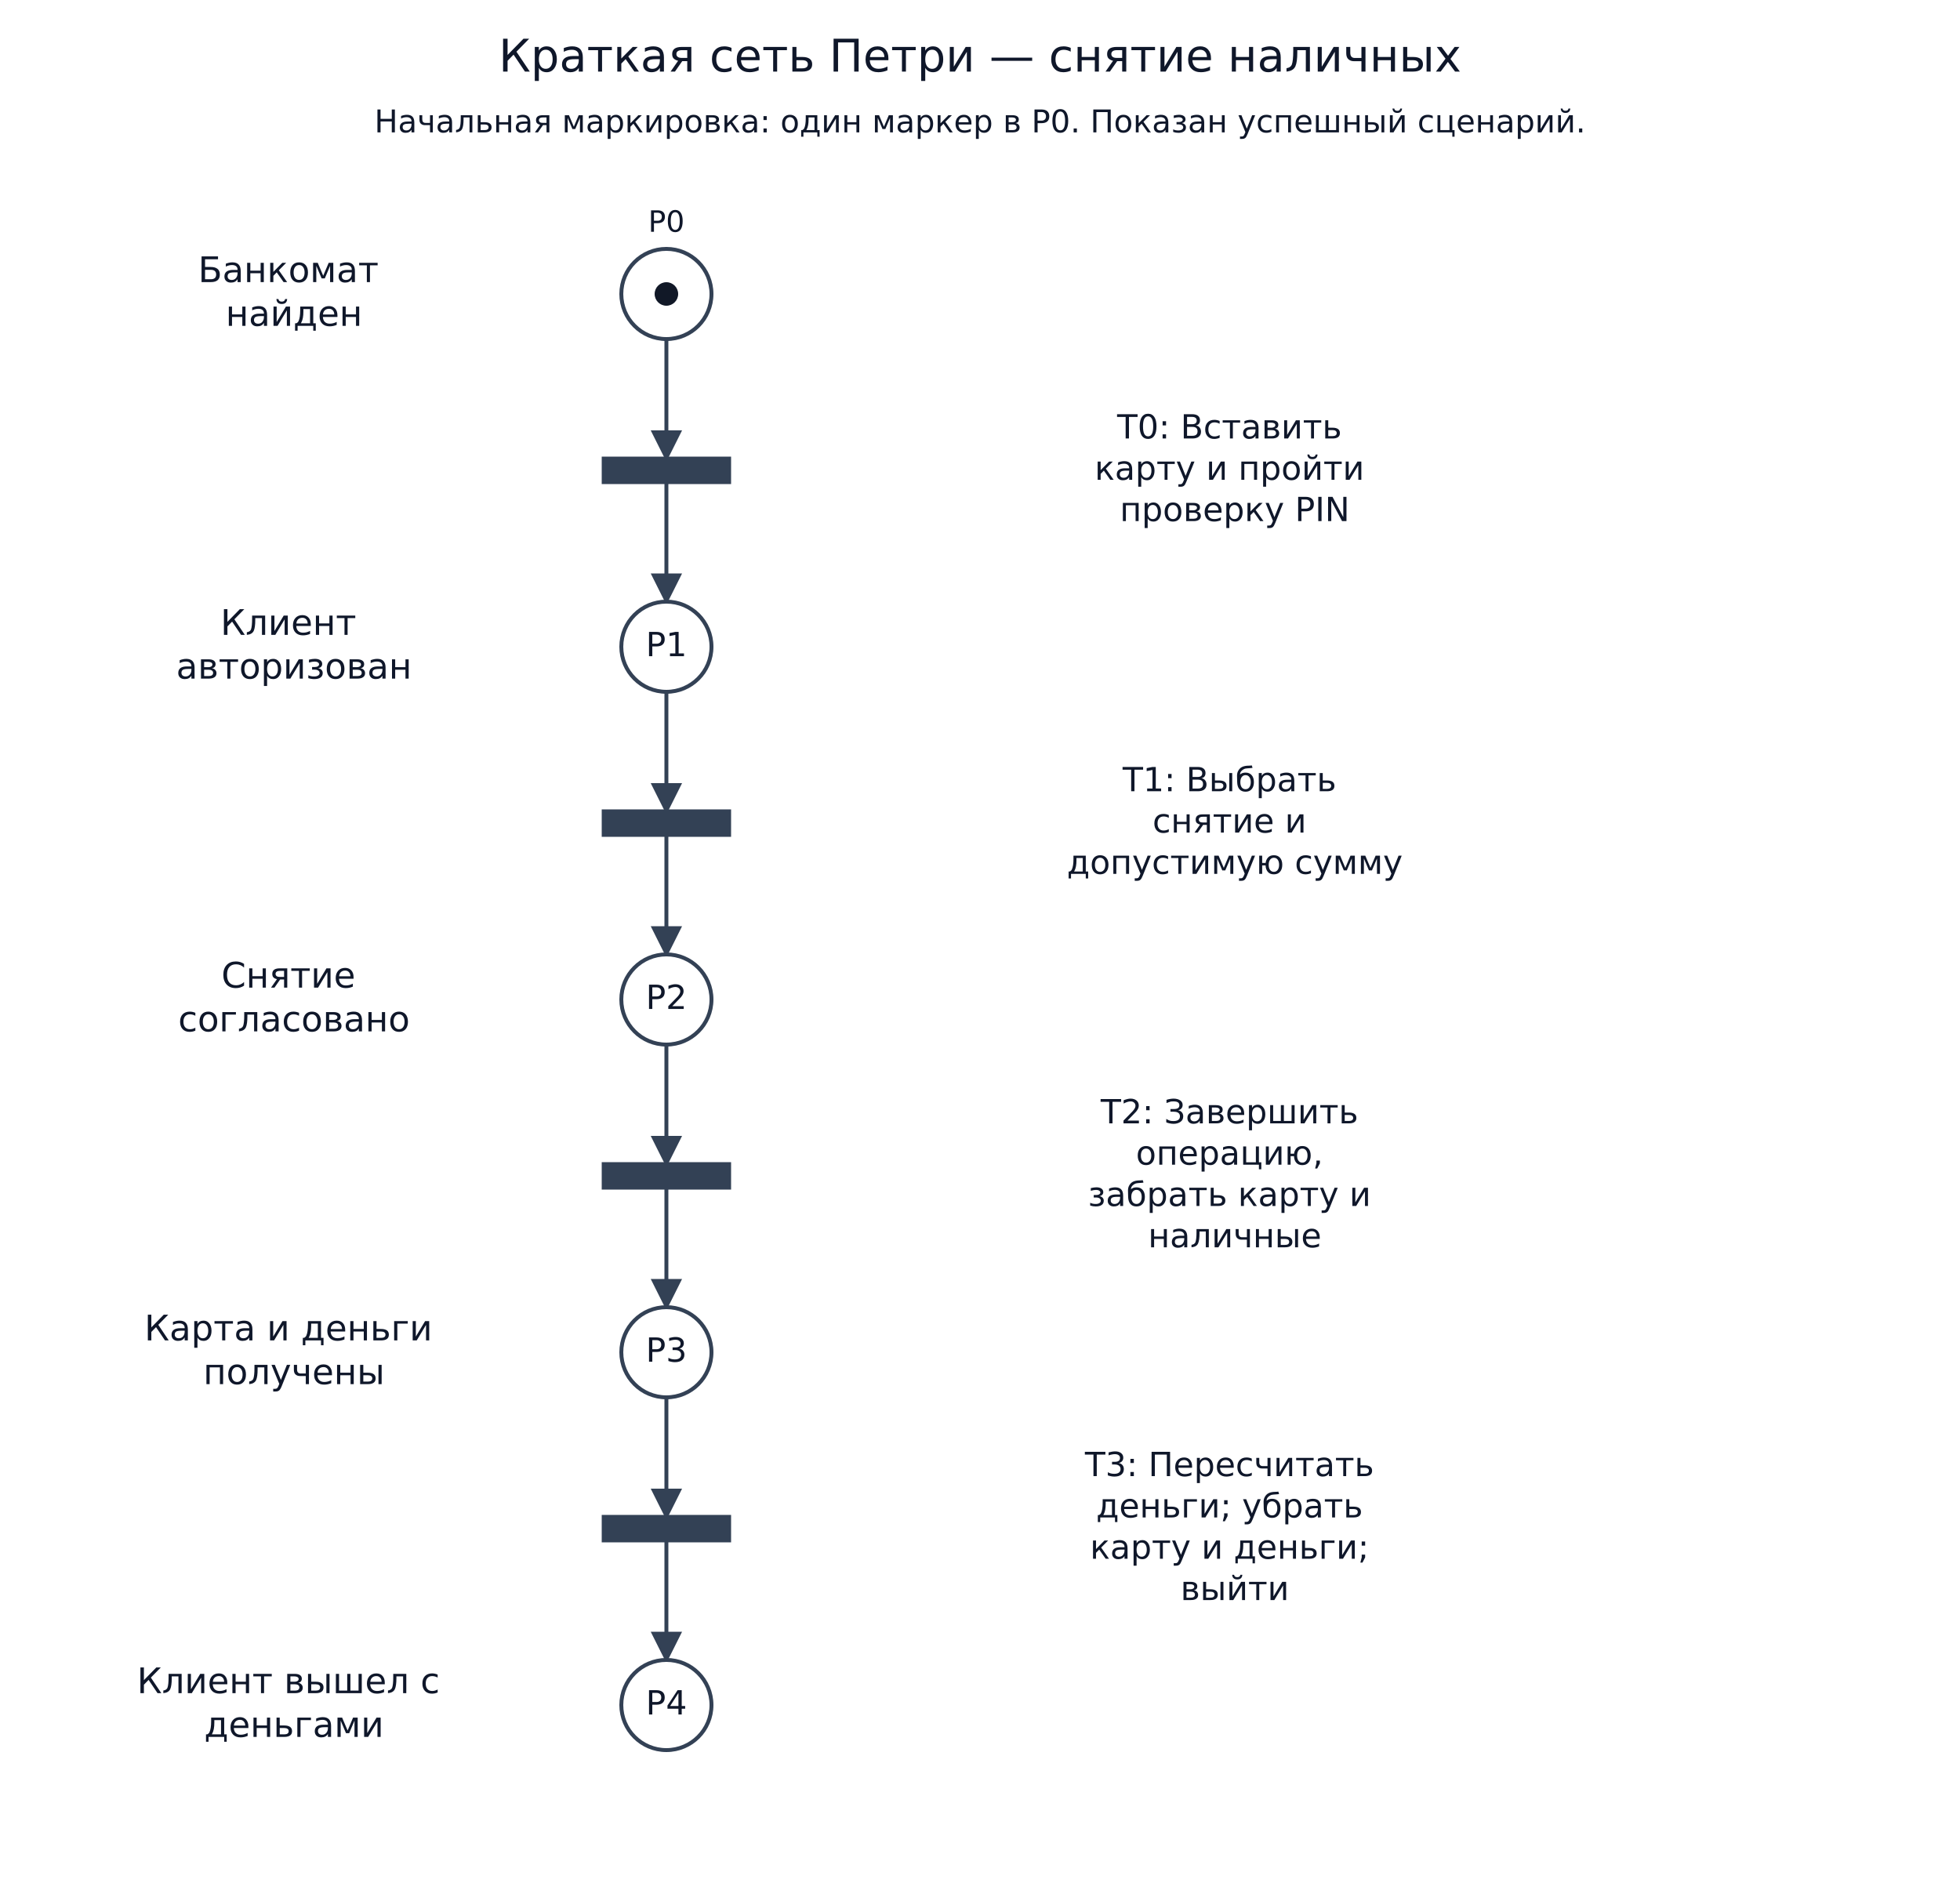
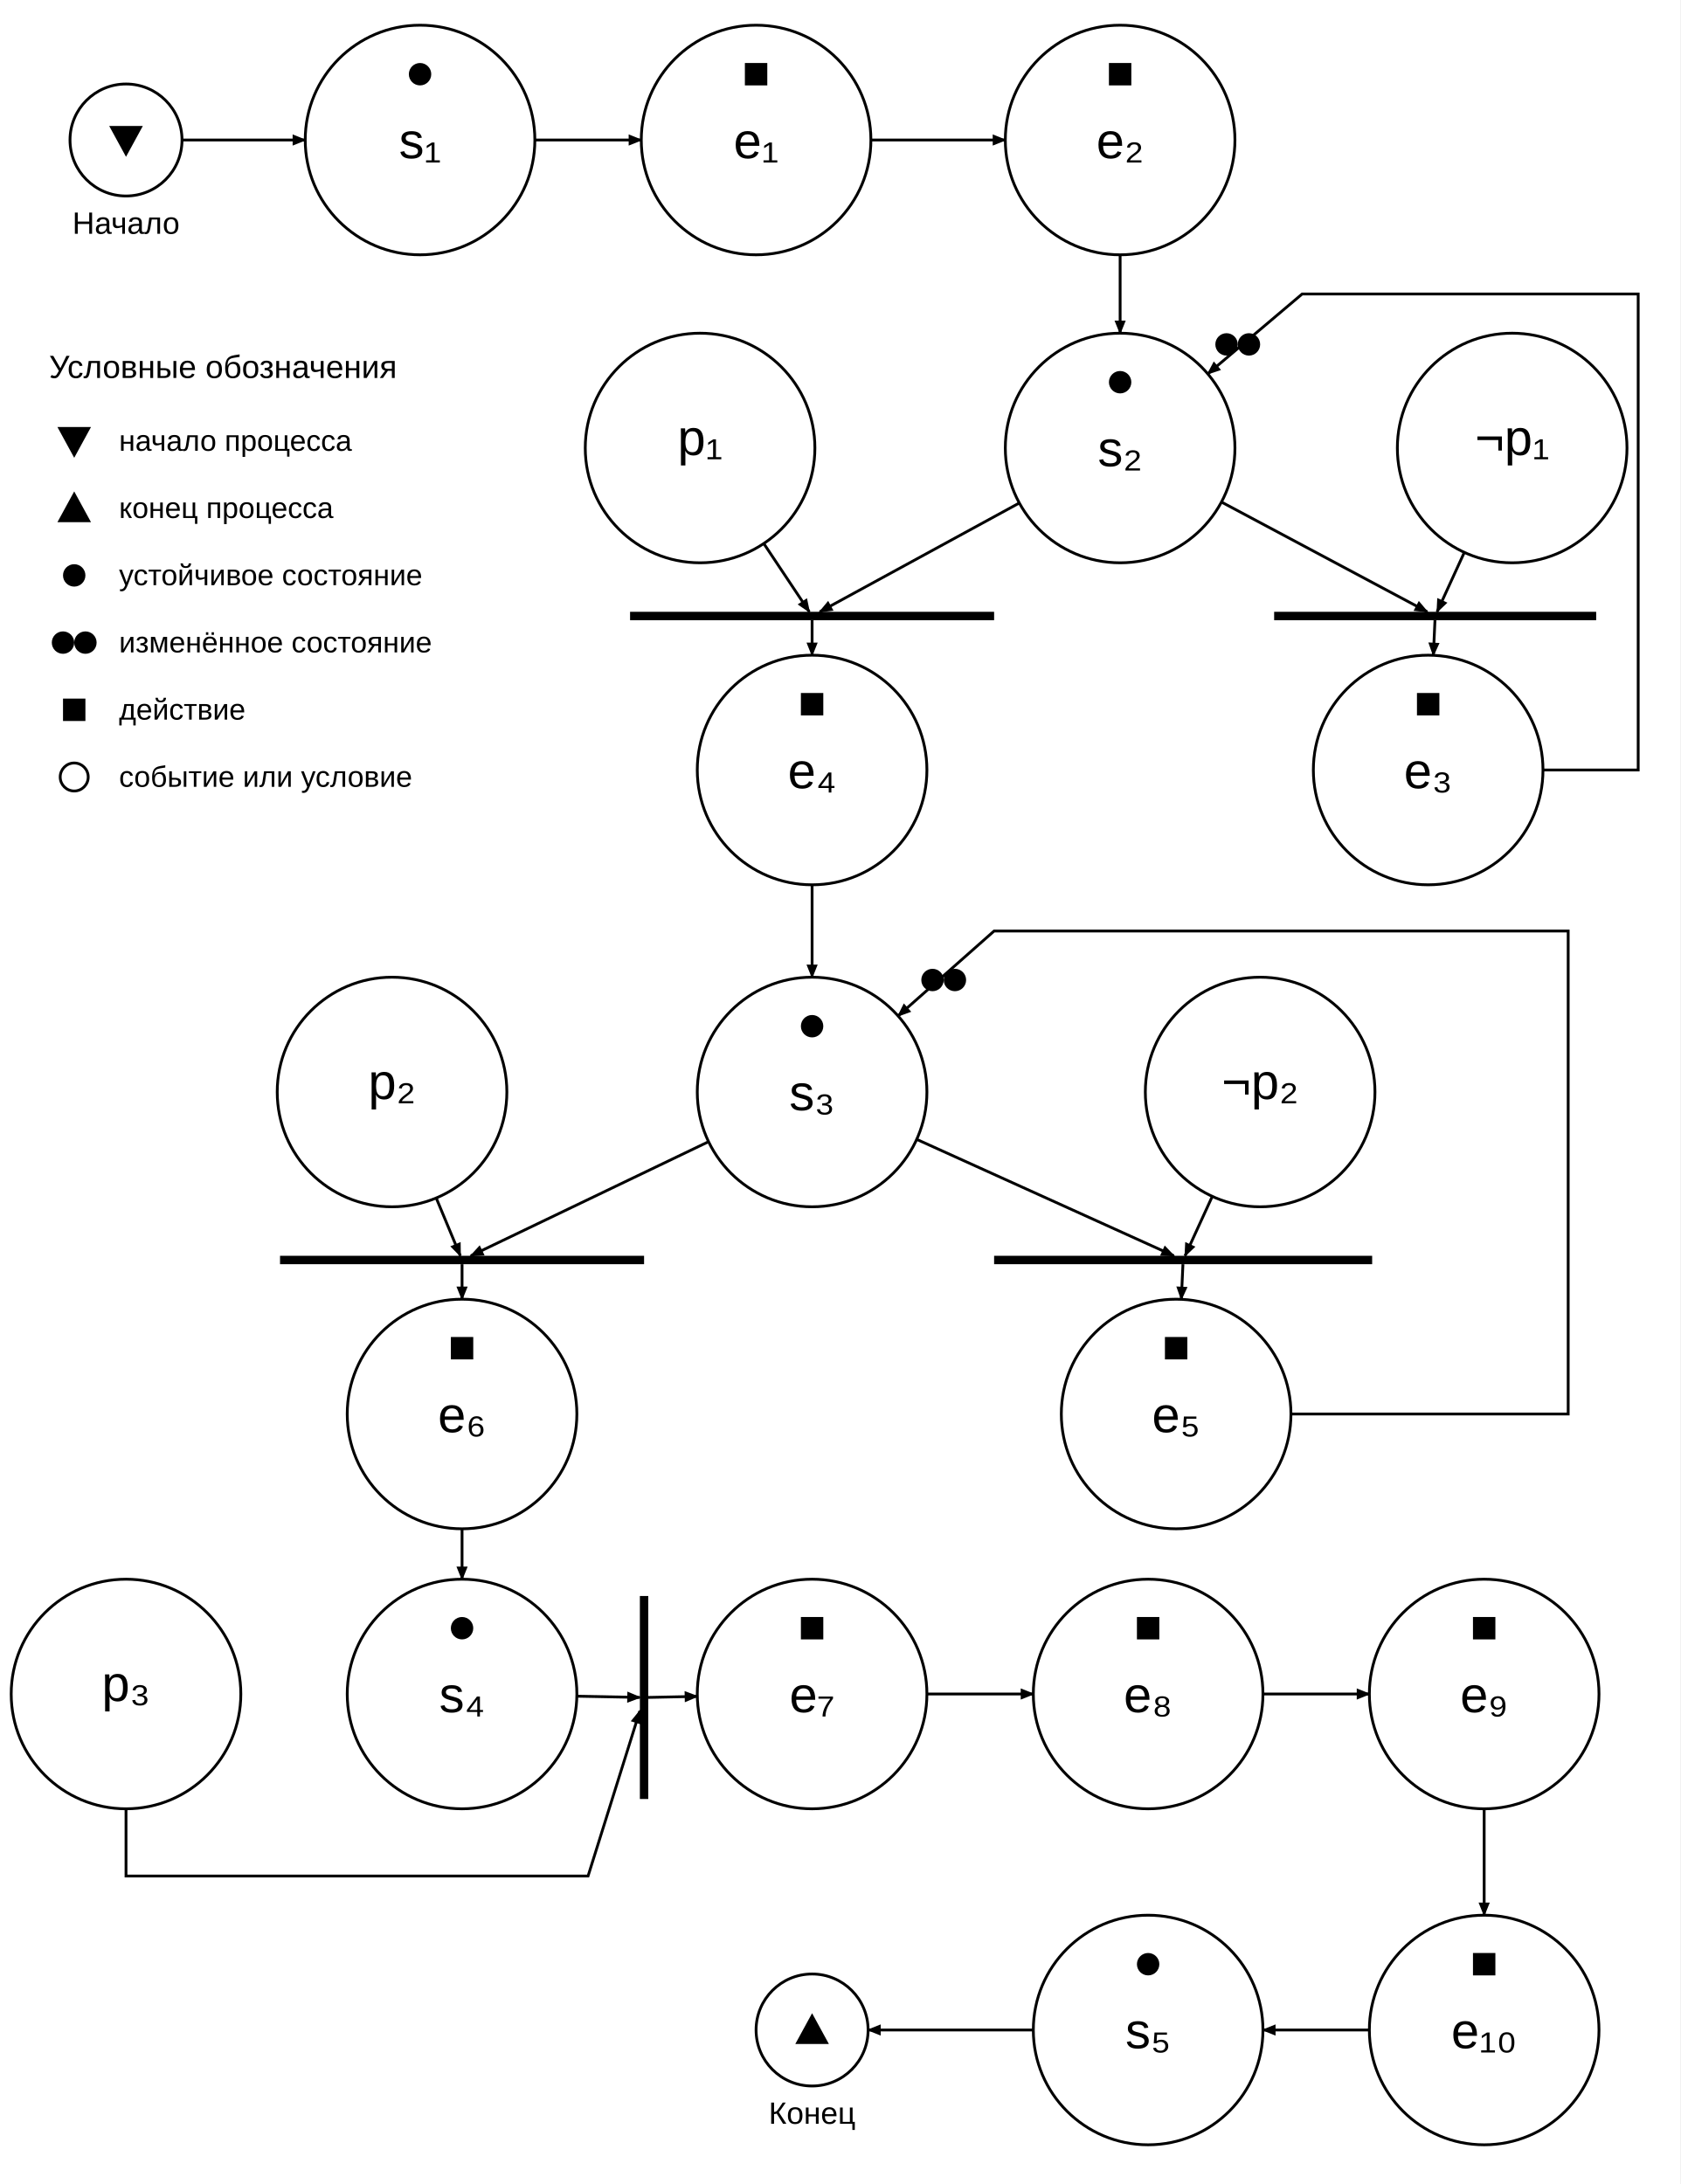
- <svg xmlns="http://www.w3.org/2000/svg" width="1000" height="970" viewBox="0 0 1000 970">
+ <svg xmlns="http://www.w3.org/2000/svg" width="1200" height="1560" viewBox="0 0 1200 1560">
  <defs>
-     <marker id="arrow" viewBox="0 0 10 10" refX="9" refY="5" markerWidth="8" markerHeight="8" orient="auto-start-reverse">
-       <path d="M0 0 L10 5 L0 10z" fill="#334155" />
-     </marker>
-     <marker id="open-arrow" viewBox="0 0 10 10" refX="9" refY="5" markerWidth="8" markerHeight="8" orient="auto">
-       <path d="M0 0 L10 5 L0 10" fill="none" stroke="#334155" stroke-width="1.5" />
+     <marker id="arrow" markerWidth="10" markerHeight="8" refX="9" refY="4" orient="auto" markerUnits="userSpaceOnUse">
+       <path d="M0 0 L10 4 L0 8 Z" fill="black" />
    </marker>
  </defs>
-   <rect width="1000" height="970" fill="white" />
-   <polyline points="340,173 340,234" fill="none" stroke="#334155" stroke-width="2" marker-end="url(#arrow)" />
-   <polyline points="340,246 340,307" fill="none" stroke="#334155" stroke-width="2" marker-end="url(#arrow)" />
-   <polyline points="340,353 340,414" fill="none" stroke="#334155" stroke-width="2" marker-end="url(#arrow)" />
-   <polyline points="340,426 340,487" fill="none" stroke="#334155" stroke-width="2" marker-end="url(#arrow)" />
-   <polyline points="340,533 340,594" fill="none" stroke="#334155" stroke-width="2" marker-end="url(#arrow)" />
-   <polyline points="340,606 340,667" fill="none" stroke="#334155" stroke-width="2" marker-end="url(#arrow)" />
-   <polyline points="340,713 340,774" fill="none" stroke="#334155" stroke-width="2" marker-end="url(#arrow)" />
-   <polyline points="340,786 340,847" fill="none" stroke="#334155" stroke-width="2" marker-end="url(#arrow)" />
-   <ellipse cx="340.0" cy="150.0" rx="23.0" ry="23.0" fill="white" stroke="#334155" stroke-width="2" />
-   <circle cx="340.0" cy="150.0" r="6" fill="#111827" />
-   <text text-anchor="middle" font-family="DejaVu Sans, sans-serif" font-size="15" fill="#0f172a">
-     <tspan x="340.0" y="114.0" dominant-baseline="middle">P0</tspan>
-   </text>
-   <ellipse cx="340.0" cy="330.0" rx="23.0" ry="23.0" fill="white" stroke="#334155" stroke-width="2" />
-   <text text-anchor="middle" font-family="DejaVu Sans, sans-serif" font-size="17" fill="#0f172a">
-     <tspan x="340.0" y="330.0" dominant-baseline="middle">P1</tspan>
-   </text>
-   <ellipse cx="340.0" cy="510.0" rx="23.0" ry="23.0" fill="white" stroke="#334155" stroke-width="2" />
-   <text text-anchor="middle" font-family="DejaVu Sans, sans-serif" font-size="17" fill="#0f172a">
-     <tspan x="340.0" y="510.0" dominant-baseline="middle">P2</tspan>
-   </text>
-   <ellipse cx="340.0" cy="690.0" rx="23.0" ry="23.0" fill="white" stroke="#334155" stroke-width="2" />
-   <text text-anchor="middle" font-family="DejaVu Sans, sans-serif" font-size="17" fill="#0f172a">
-     <tspan x="340.0" y="690.0" dominant-baseline="middle">P3</tspan>
-   </text>
-   <ellipse cx="340.0" cy="870.0" rx="23.0" ry="23.0" fill="white" stroke="#334155" stroke-width="2" />
-   <text text-anchor="middle" font-family="DejaVu Sans, sans-serif" font-size="17" fill="#0f172a">
-     <tspan x="340.0" y="870.0" dominant-baseline="middle">P4</tspan>
-   </text>
-   <rect x="308.0" y="234.0" width="64" height="12" rx="0" fill="#334155" stroke="#334155" stroke-width="2" />
-   <rect x="308.0" y="414.0" width="64" height="12" rx="0" fill="#334155" stroke="#334155" stroke-width="2" />
-   <rect x="308.0" y="594.0" width="64" height="12" rx="0" fill="#334155" stroke="#334155" stroke-width="2" />
-   <rect x="308.0" y="774.0" width="64" height="12" rx="0" fill="#334155" stroke="#334155" stroke-width="2" />
-   <text text-anchor="middle" font-family="DejaVu Sans, sans-serif" font-size="23" fill="#0f172a">
-     <tspan x="500.0" y="30.0" dominant-baseline="middle">Краткая сеть Петри — снятие наличных</tspan>
-   </text>
-   <text text-anchor="middle" font-family="DejaVu Sans, sans-serif" font-size="16" fill="#0f172a">
-     <tspan x="500.0" y="63.0" dominant-baseline="middle">Начальная маркировка: один маркер в P0. Показан успешный сценарий.</tspan>
-   </text>
-   <text text-anchor="middle" font-family="DejaVu Sans, sans-serif" font-size="18" fill="#0f172a">
-     <tspan x="150" y="138.84" dominant-baseline="middle">Банкомат</tspan>
-     <tspan x="150" y="161.16" dominant-baseline="middle">найден</tspan>
-   </text>
-   <text text-anchor="middle" font-family="DejaVu Sans, sans-serif" font-size="18" fill="#0f172a">
-     <tspan x="150" y="318.84" dominant-baseline="middle">Клиент</tspan>
-     <tspan x="150" y="341.16" dominant-baseline="middle">авторизован</tspan>
-   </text>
-   <text text-anchor="middle" font-family="DejaVu Sans, sans-serif" font-size="18" fill="#0f172a">
-     <tspan x="150" y="498.84" dominant-baseline="middle">Снятие</tspan>
-     <tspan x="150" y="521.16" dominant-baseline="middle">согласовано</tspan>
-   </text>
-   <text text-anchor="middle" font-family="DejaVu Sans, sans-serif" font-size="18" fill="#0f172a">
-     <tspan x="150" y="678.84" dominant-baseline="middle">Карта и деньги</tspan>
-     <tspan x="150" y="701.16" dominant-baseline="middle">получены</tspan>
-   </text>
-   <text text-anchor="middle" font-family="DejaVu Sans, sans-serif" font-size="18" fill="#0f172a">
-     <tspan x="150" y="858.84" dominant-baseline="middle">Клиент вышел с</tspan>
-     <tspan x="150" y="881.16" dominant-baseline="middle">деньгами</tspan>
-   </text>
-   <text text-anchor="middle" font-family="DejaVu Sans, sans-serif" font-size="17" fill="#0f172a">
-     <tspan x="630" y="218.92" dominant-baseline="middle">T0: Вставить</tspan>
-     <tspan x="630" y="240.0" dominant-baseline="middle">карту и пройти</tspan>
-     <tspan x="630" y="261.08" dominant-baseline="middle">проверку PIN</tspan>
-   </text>
-   <text text-anchor="middle" font-family="DejaVu Sans, sans-serif" font-size="17" fill="#0f172a">
-     <tspan x="630" y="398.92" dominant-baseline="middle">T1: Выбрать</tspan>
-     <tspan x="630" y="420.0" dominant-baseline="middle">снятие и</tspan>
-     <tspan x="630" y="441.08" dominant-baseline="middle">допустимую сумму</tspan>
-   </text>
-   <text text-anchor="middle" font-family="DejaVu Sans, sans-serif" font-size="17" fill="#0f172a">
-     <tspan x="630" y="568.38" dominant-baseline="middle">T2: Завершить</tspan>
-     <tspan x="630" y="589.46" dominant-baseline="middle">операцию,</tspan>
-     <tspan x="630" y="610.54" dominant-baseline="middle">забрать карту и</tspan>
-     <tspan x="630" y="631.62" dominant-baseline="middle">наличные</tspan>
-   </text>
-   <text text-anchor="middle" font-family="DejaVu Sans, sans-serif" font-size="17" fill="#0f172a">
-     <tspan x="630" y="748.38" dominant-baseline="middle">T3: Пересчитать</tspan>
-     <tspan x="630" y="769.46" dominant-baseline="middle">деньги; убрать</tspan>
-     <tspan x="630" y="790.54" dominant-baseline="middle">карту и деньги;</tspan>
-     <tspan x="630" y="811.62" dominant-baseline="middle">выйти</tspan>
-   </text>
+   <rect width="100%" height="100%" fill="white" />
+   <polyline points="130.00,100.00 218.00,100.00" fill="none" stroke="black" stroke-width="2" marker-end="url(#arrow)" />
+   <polyline points="382.00,100.00 458.00,100.00" fill="none" stroke="black" stroke-width="2" marker-end="url(#arrow)" />
+   <polyline points="622.00,100.00 718.00,100.00" fill="none" stroke="black" stroke-width="2" marker-end="url(#arrow)" />
+   <polyline points="800.00,182.00 800.00,238.00" fill="none" stroke="black" stroke-width="2" marker-end="url(#arrow)" />
+   <polyline points="728.01,359.27 585.50,437.00" fill="none" stroke="black" stroke-width="2" marker-end="url(#arrow)" />
+   <polyline points="545.49,388.23 578.00,437.00" fill="none" stroke="black" stroke-width="2" marker-end="url(#arrow)" />
+   <polyline points="580.00,443.00 580.00,468.00" fill="none" stroke="black" stroke-width="2" marker-end="url(#arrow)" />
+   <polyline points="872.35,358.59 1019.38,437.00" fill="none" stroke="black" stroke-width="2" marker-end="url(#arrow)" />
+   <polyline points="1045.83,394.54 1026.38,437.00" fill="none" stroke="black" stroke-width="2" marker-end="url(#arrow)" />
+   <polyline points="1024.86,443.00 1023.72,468.08" fill="none" stroke="black" stroke-width="2" marker-end="url(#arrow)" />
+   <polyline points="1102.00,550.00 1170.00,550.00 1170.00,210.00 930.00,210.00 862.60,267.03" fill="none" stroke="black" stroke-width="2" marker-end="url(#arrow)" />
+   <polyline points="580.00,632.00 580.00,698.00" fill="none" stroke="black" stroke-width="2" marker-end="url(#arrow)" />
+   <polyline points="506.08,815.48 336.25,897.00" fill="none" stroke="black" stroke-width="2" marker-end="url(#arrow)" />
+   <polyline points="311.54,855.69 328.75,897.00" fill="none" stroke="black" stroke-width="2" marker-end="url(#arrow)" />
+   <polyline points="330.00,903.00 330.00,928.00" fill="none" stroke="black" stroke-width="2" marker-end="url(#arrow)" />
+   <polyline points="654.70,813.83 838.38,897.00" fill="none" stroke="black" stroke-width="2" marker-end="url(#arrow)" />
+   <polyline points="865.83,854.54 846.38,897.00" fill="none" stroke="black" stroke-width="2" marker-end="url(#arrow)" />
+   <polyline points="844.86,903.00 843.72,928.08" fill="none" stroke="black" stroke-width="2" marker-end="url(#arrow)" />
+   <polyline points="922.00,1010.00 1120.00,1010.00 1120.00,665.00 710.00,665.00 641.42,725.67" fill="none" stroke="black" stroke-width="2" marker-end="url(#arrow)" />
+   <polyline points="330.00,1092.00 330.00,1128.00" fill="none" stroke="black" stroke-width="2" marker-end="url(#arrow)" />
+   <polyline points="411.98,1211.58 457.00,1212.44" fill="none" stroke="black" stroke-width="2" marker-end="url(#arrow)" />
+   <polyline points="90.00,1292.00 90.00,1340.00 420.00,1340.00 457.00,1222.06" fill="none" stroke="black" stroke-width="2" marker-end="url(#arrow)" />
+   <polyline points="463.00,1212.44 498.02,1211.71" fill="none" stroke="black" stroke-width="2" marker-end="url(#arrow)" />
+   <polyline points="662.00,1210.00 738.00,1210.00" fill="none" stroke="black" stroke-width="2" marker-end="url(#arrow)" />
+   <polyline points="902.00,1210.00 978.00,1210.00" fill="none" stroke="black" stroke-width="2" marker-end="url(#arrow)" />
+   <polyline points="1060.00,1292.00 1060.00,1368.00" fill="none" stroke="black" stroke-width="2" marker-end="url(#arrow)" />
+   <polyline points="978.00,1450.00 902.00,1450.00" fill="none" stroke="black" stroke-width="2" marker-end="url(#arrow)" />
+   <polyline points="738.00,1450.00 620.00,1450.00" fill="none" stroke="black" stroke-width="2" marker-end="url(#arrow)" />
+   <rect x="450" y="437" width="260" height="6" fill="black" />
+   <rect x="910" y="437" width="230" height="6" fill="black" />
+   <rect x="200" y="897" width="260" height="6" fill="black" />
+   <rect x="710" y="897" width="270" height="6" fill="black" />
+   <rect x="457" y="1140" width="6" height="145" fill="black" />
+   <circle cx="90" cy="100" r="40" stroke="black" stroke-width="2" fill="white" />
+   <polygon points="78,90 102,90 90,112" fill="black" />
+   <text x="90" y="167" text-anchor="middle" font-family="Arial, sans-serif" font-size="22" fill="black">Начало</text>
+   <circle cx="300" cy="100" r="82" stroke="black" stroke-width="2" fill="white" />
+   <circle cx="300" cy="53" r="8" fill="black" />
+   <text x="300" y="113.0" text-anchor="middle" font-family="Arial, sans-serif" font-size="36" fill="black">s₁</text>
+   <circle cx="540" cy="100" r="82" stroke="black" stroke-width="2" fill="white" />
+   <rect x="532" y="45" width="16" height="16" fill="black" />
+   <text x="540" y="113.0" text-anchor="middle" font-family="Arial, sans-serif" font-size="36" fill="black">e₁</text>
+   <circle cx="800" cy="100" r="82" stroke="black" stroke-width="2" fill="white" />
+   <rect x="792" y="45" width="16" height="16" fill="black" />
+   <text x="800" y="113.0" text-anchor="middle" font-family="Arial, sans-serif" font-size="36" fill="black">e₂</text>
+   <circle cx="800" cy="320" r="82" stroke="black" stroke-width="2" fill="white" />
+   <circle cx="800" cy="273" r="8" fill="black" />
+   <text x="800" y="333.0" text-anchor="middle" font-family="Arial, sans-serif" font-size="36" fill="black">s₂</text>
+   <circle cx="500" cy="320" r="82" stroke="black" stroke-width="2" fill="white" />
+   <text x="500" y="325.0" text-anchor="middle" font-family="Arial, sans-serif" font-size="36" fill="black">p₁</text>
+   <circle cx="1080" cy="320" r="82" stroke="black" stroke-width="2" fill="white" />
+   <text x="1080" y="325.0" text-anchor="middle" font-family="Arial, sans-serif" font-size="36" fill="black">¬p₁</text>
+   <circle cx="1020" cy="550" r="82" stroke="black" stroke-width="2" fill="white" />
+   <rect x="1012" y="495" width="16" height="16" fill="black" />
+   <text x="1020" y="563.0" text-anchor="middle" font-family="Arial, sans-serif" font-size="36" fill="black">e₃</text>
+   <circle cx="580" cy="550" r="82" stroke="black" stroke-width="2" fill="white" />
+   <rect x="572" y="495" width="16" height="16" fill="black" />
+   <text x="580" y="563.0" text-anchor="middle" font-family="Arial, sans-serif" font-size="36" fill="black">e₄</text>
+   <circle cx="580" cy="780" r="82" stroke="black" stroke-width="2" fill="white" />
+   <circle cx="580" cy="733" r="8" fill="black" />
+   <text x="580" y="793.0" text-anchor="middle" font-family="Arial, sans-serif" font-size="36" fill="black">s₃</text>
+   <circle cx="280" cy="780" r="82" stroke="black" stroke-width="2" fill="white" />
+   <text x="280" y="785.0" text-anchor="middle" font-family="Arial, sans-serif" font-size="36" fill="black">p₂</text>
+   <circle cx="900" cy="780" r="82" stroke="black" stroke-width="2" fill="white" />
+   <text x="900" y="785.0" text-anchor="middle" font-family="Arial, sans-serif" font-size="36" fill="black">¬p₂</text>
+   <circle cx="840" cy="1010" r="82" stroke="black" stroke-width="2" fill="white" />
+   <rect x="832" y="955" width="16" height="16" fill="black" />
+   <text x="840" y="1023.0" text-anchor="middle" font-family="Arial, sans-serif" font-size="36" fill="black">e₅</text>
+   <circle cx="330" cy="1010" r="82" stroke="black" stroke-width="2" fill="white" />
+   <rect x="322" y="955" width="16" height="16" fill="black" />
+   <text x="330" y="1023.0" text-anchor="middle" font-family="Arial, sans-serif" font-size="36" fill="black">e₆</text>
+   <circle cx="330" cy="1210" r="82" stroke="black" stroke-width="2" fill="white" />
+   <circle cx="330" cy="1163" r="8" fill="black" />
+   <text x="330" y="1223.0" text-anchor="middle" font-family="Arial, sans-serif" font-size="36" fill="black">s₄</text>
+   <circle cx="90" cy="1210" r="82" stroke="black" stroke-width="2" fill="white" />
+   <text x="90" y="1215.0" text-anchor="middle" font-family="Arial, sans-serif" font-size="36" fill="black">p₃</text>
+   <circle cx="580" cy="1210" r="82" stroke="black" stroke-width="2" fill="white" />
+   <rect x="572" y="1155" width="16" height="16" fill="black" />
+   <text x="580" y="1223.0" text-anchor="middle" font-family="Arial, sans-serif" font-size="36" fill="black">e₇</text>
+   <circle cx="820" cy="1210" r="82" stroke="black" stroke-width="2" fill="white" />
+   <rect x="812" y="1155" width="16" height="16" fill="black" />
+   <text x="820" y="1223.0" text-anchor="middle" font-family="Arial, sans-serif" font-size="36" fill="black">e₈</text>
+   <circle cx="1060" cy="1210" r="82" stroke="black" stroke-width="2" fill="white" />
+   <rect x="1052" y="1155" width="16" height="16" fill="black" />
+   <text x="1060" y="1223.0" text-anchor="middle" font-family="Arial, sans-serif" font-size="36" fill="black">e₉</text>
+   <circle cx="1060" cy="1450" r="82" stroke="black" stroke-width="2" fill="white" />
+   <rect x="1052" y="1395" width="16" height="16" fill="black" />
+   <text x="1060" y="1463.0" text-anchor="middle" font-family="Arial, sans-serif" font-size="36" fill="black">e₁₀</text>
+   <circle cx="820" cy="1450" r="82" stroke="black" stroke-width="2" fill="white" />
+   <circle cx="820" cy="1403" r="8" fill="black" />
+   <text x="820" y="1463.0" text-anchor="middle" font-family="Arial, sans-serif" font-size="36" fill="black">s₅</text>
+   <circle cx="580" cy="1450" r="40" stroke="black" stroke-width="2" fill="white" />
+   <polygon points="568,1460 592,1460 580,1438" fill="black" />
+   <text x="580" y="1517" text-anchor="middle" font-family="Arial, sans-serif" font-size="22" fill="black">Конец</text>
+   <circle cx="876" cy="246" r="8" fill="black" />
+   <circle cx="892" cy="246" r="8" fill="black" />
+   <circle cx="666" cy="700" r="8" fill="black" />
+   <circle cx="682" cy="700" r="8" fill="black" />
+   <text x="35" y="270" text-anchor="start" font-family="Arial, sans-serif" font-size="23" fill="black">Условные обозначения</text>
+   <polygon points="41,305 65,305 53,327" fill="black" />
+   <text x="85" y="322" text-anchor="start" font-family="Arial, sans-serif" font-size="21" fill="black">начало процесса</text>
+   <polygon points="41,373 65,373 53,351" fill="black" />
+   <text x="85" y="370" text-anchor="start" font-family="Arial, sans-serif" font-size="21" fill="black">конец процесса</text>
+   <circle cx="53" cy="411" r="8" fill="black" />
+   <text x="85" y="418" text-anchor="start" font-family="Arial, sans-serif" font-size="21" fill="black">устойчивое состояние</text>
+   <circle cx="45" cy="459" r="8" fill="black" />
+   <circle cx="61" cy="459" r="8" fill="black" />
+   <text x="85" y="466" text-anchor="start" font-family="Arial, sans-serif" font-size="21" fill="black">изменённое состояние</text>
+   <rect x="45" y="499" width="16" height="16" fill="black" />
+   <text x="85" y="514" text-anchor="start" font-family="Arial, sans-serif" font-size="21" fill="black">действие</text>
+   <circle cx="53" cy="555" r="10" fill="white" stroke="black" stroke-width="2" />
+   <text x="85" y="562" text-anchor="start" font-family="Arial, sans-serif" font-size="21" fill="black">событие или условие</text>
</svg>
